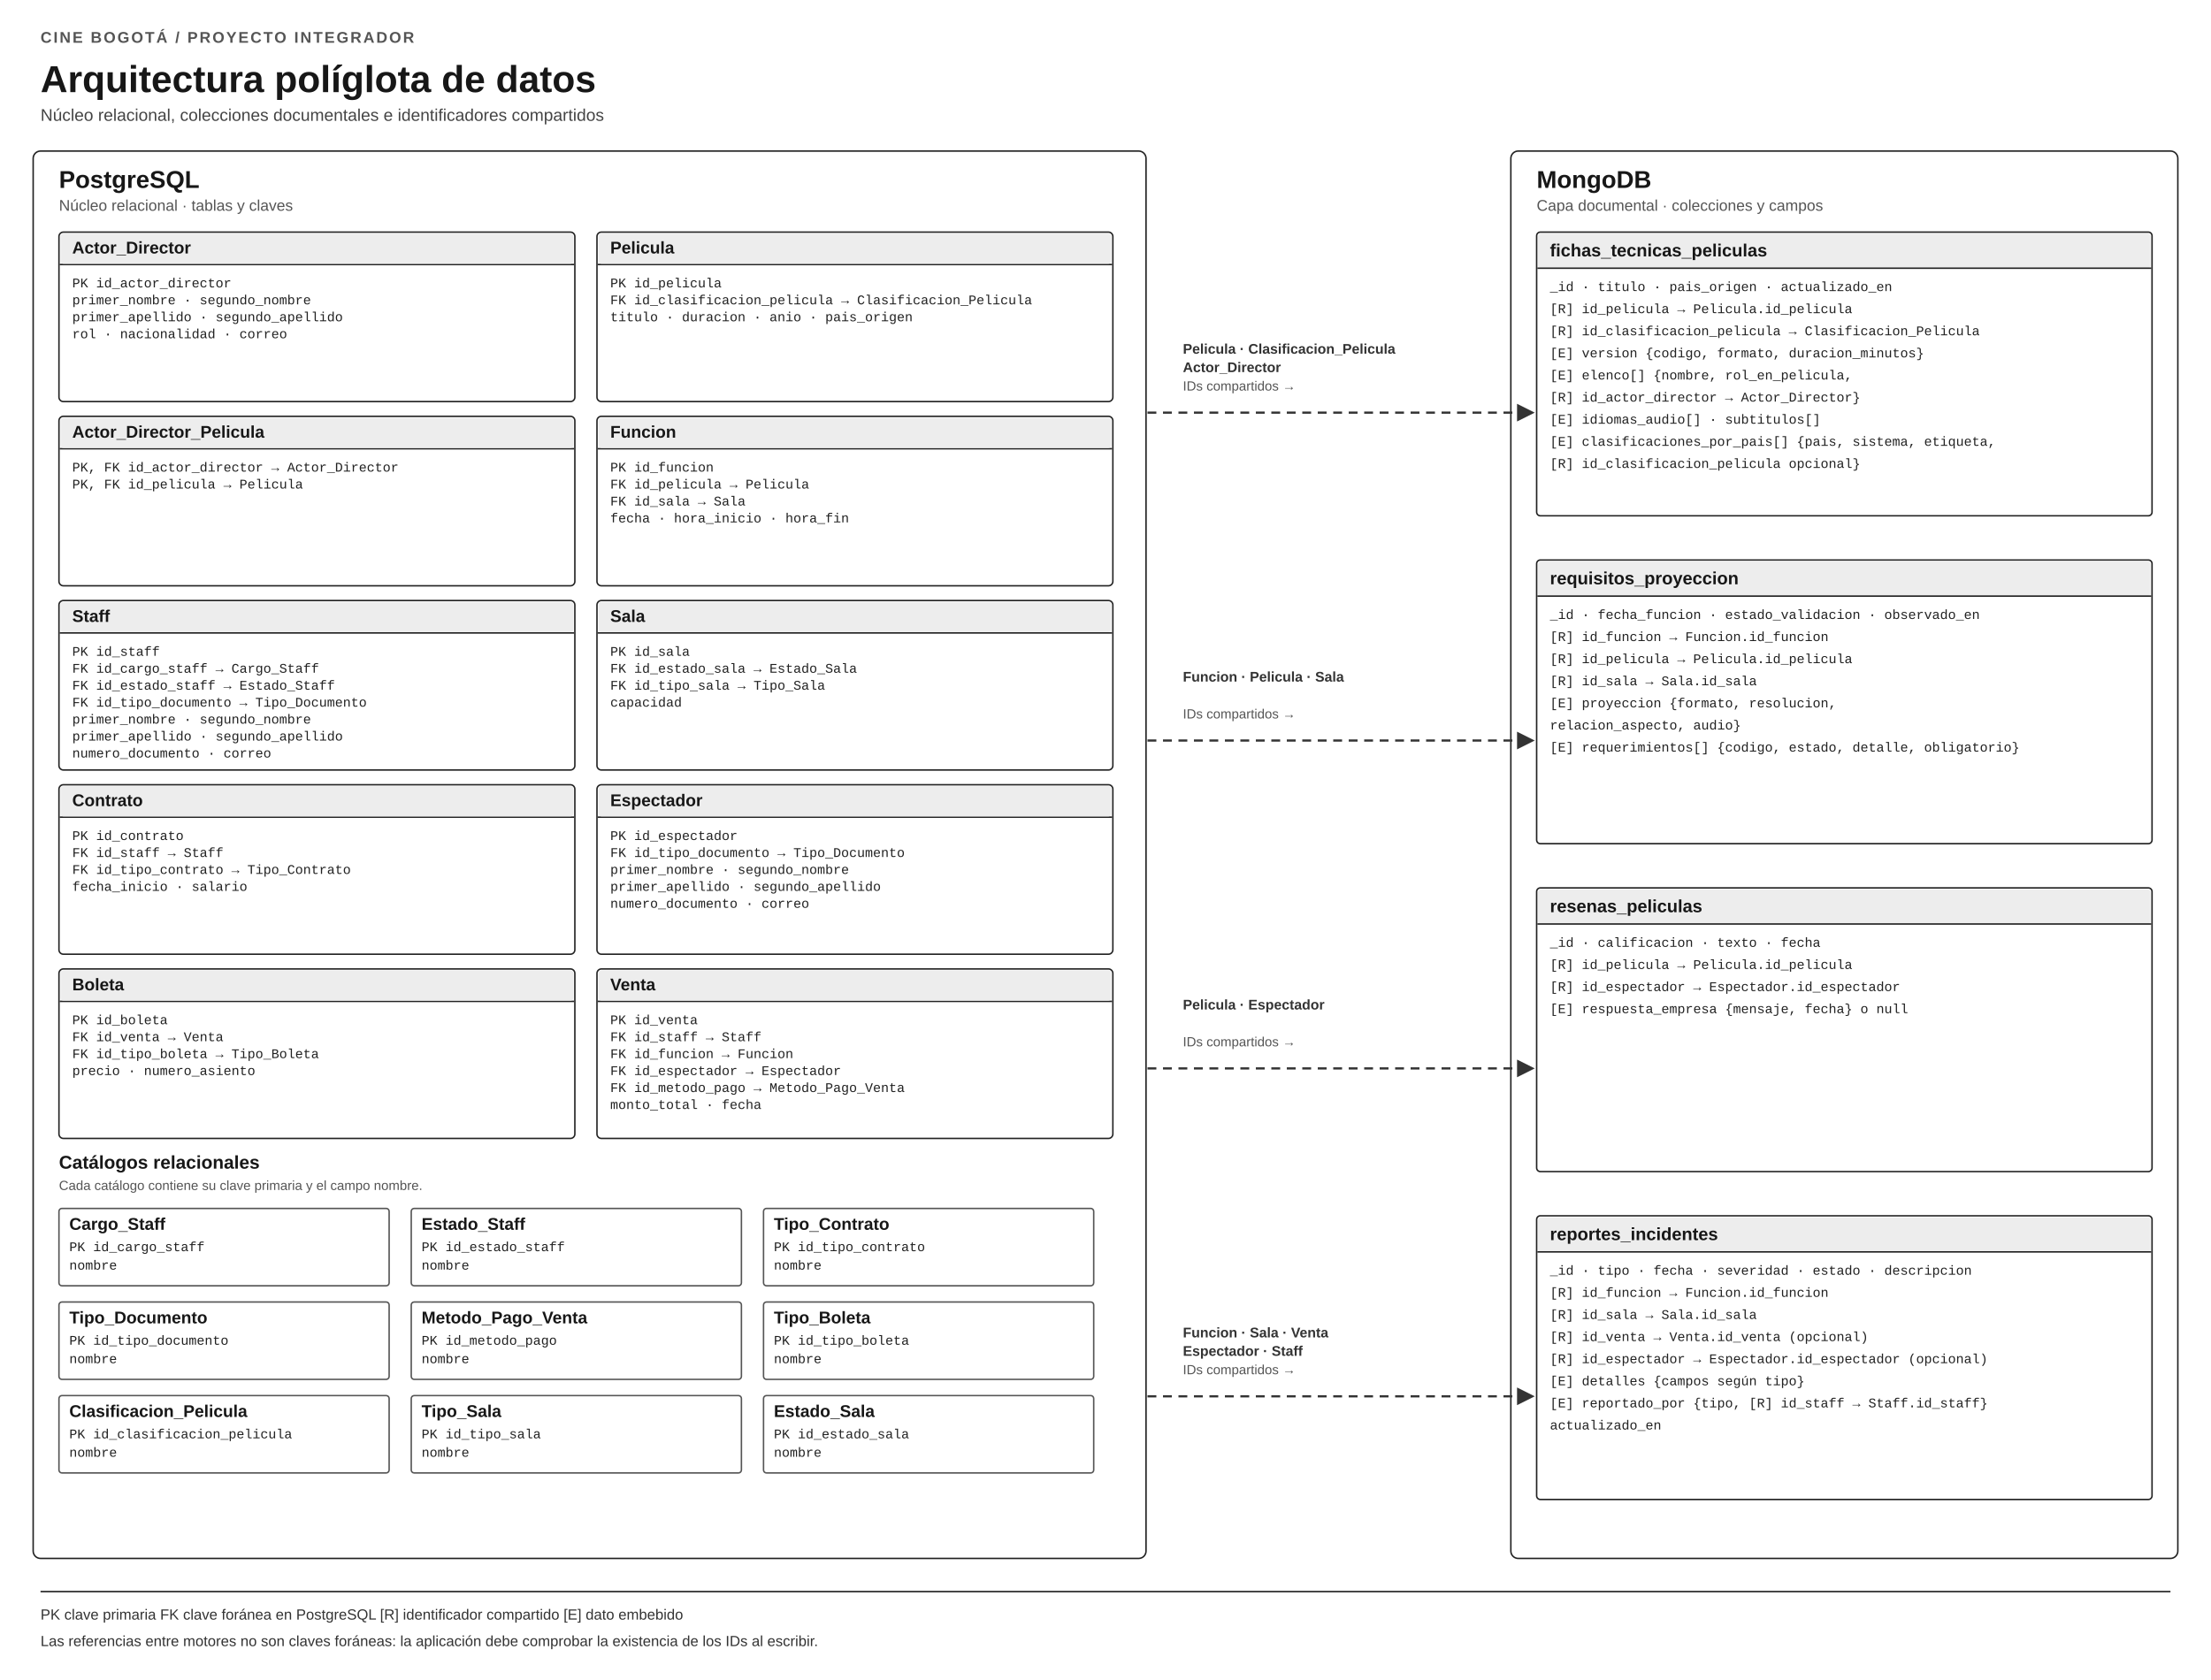
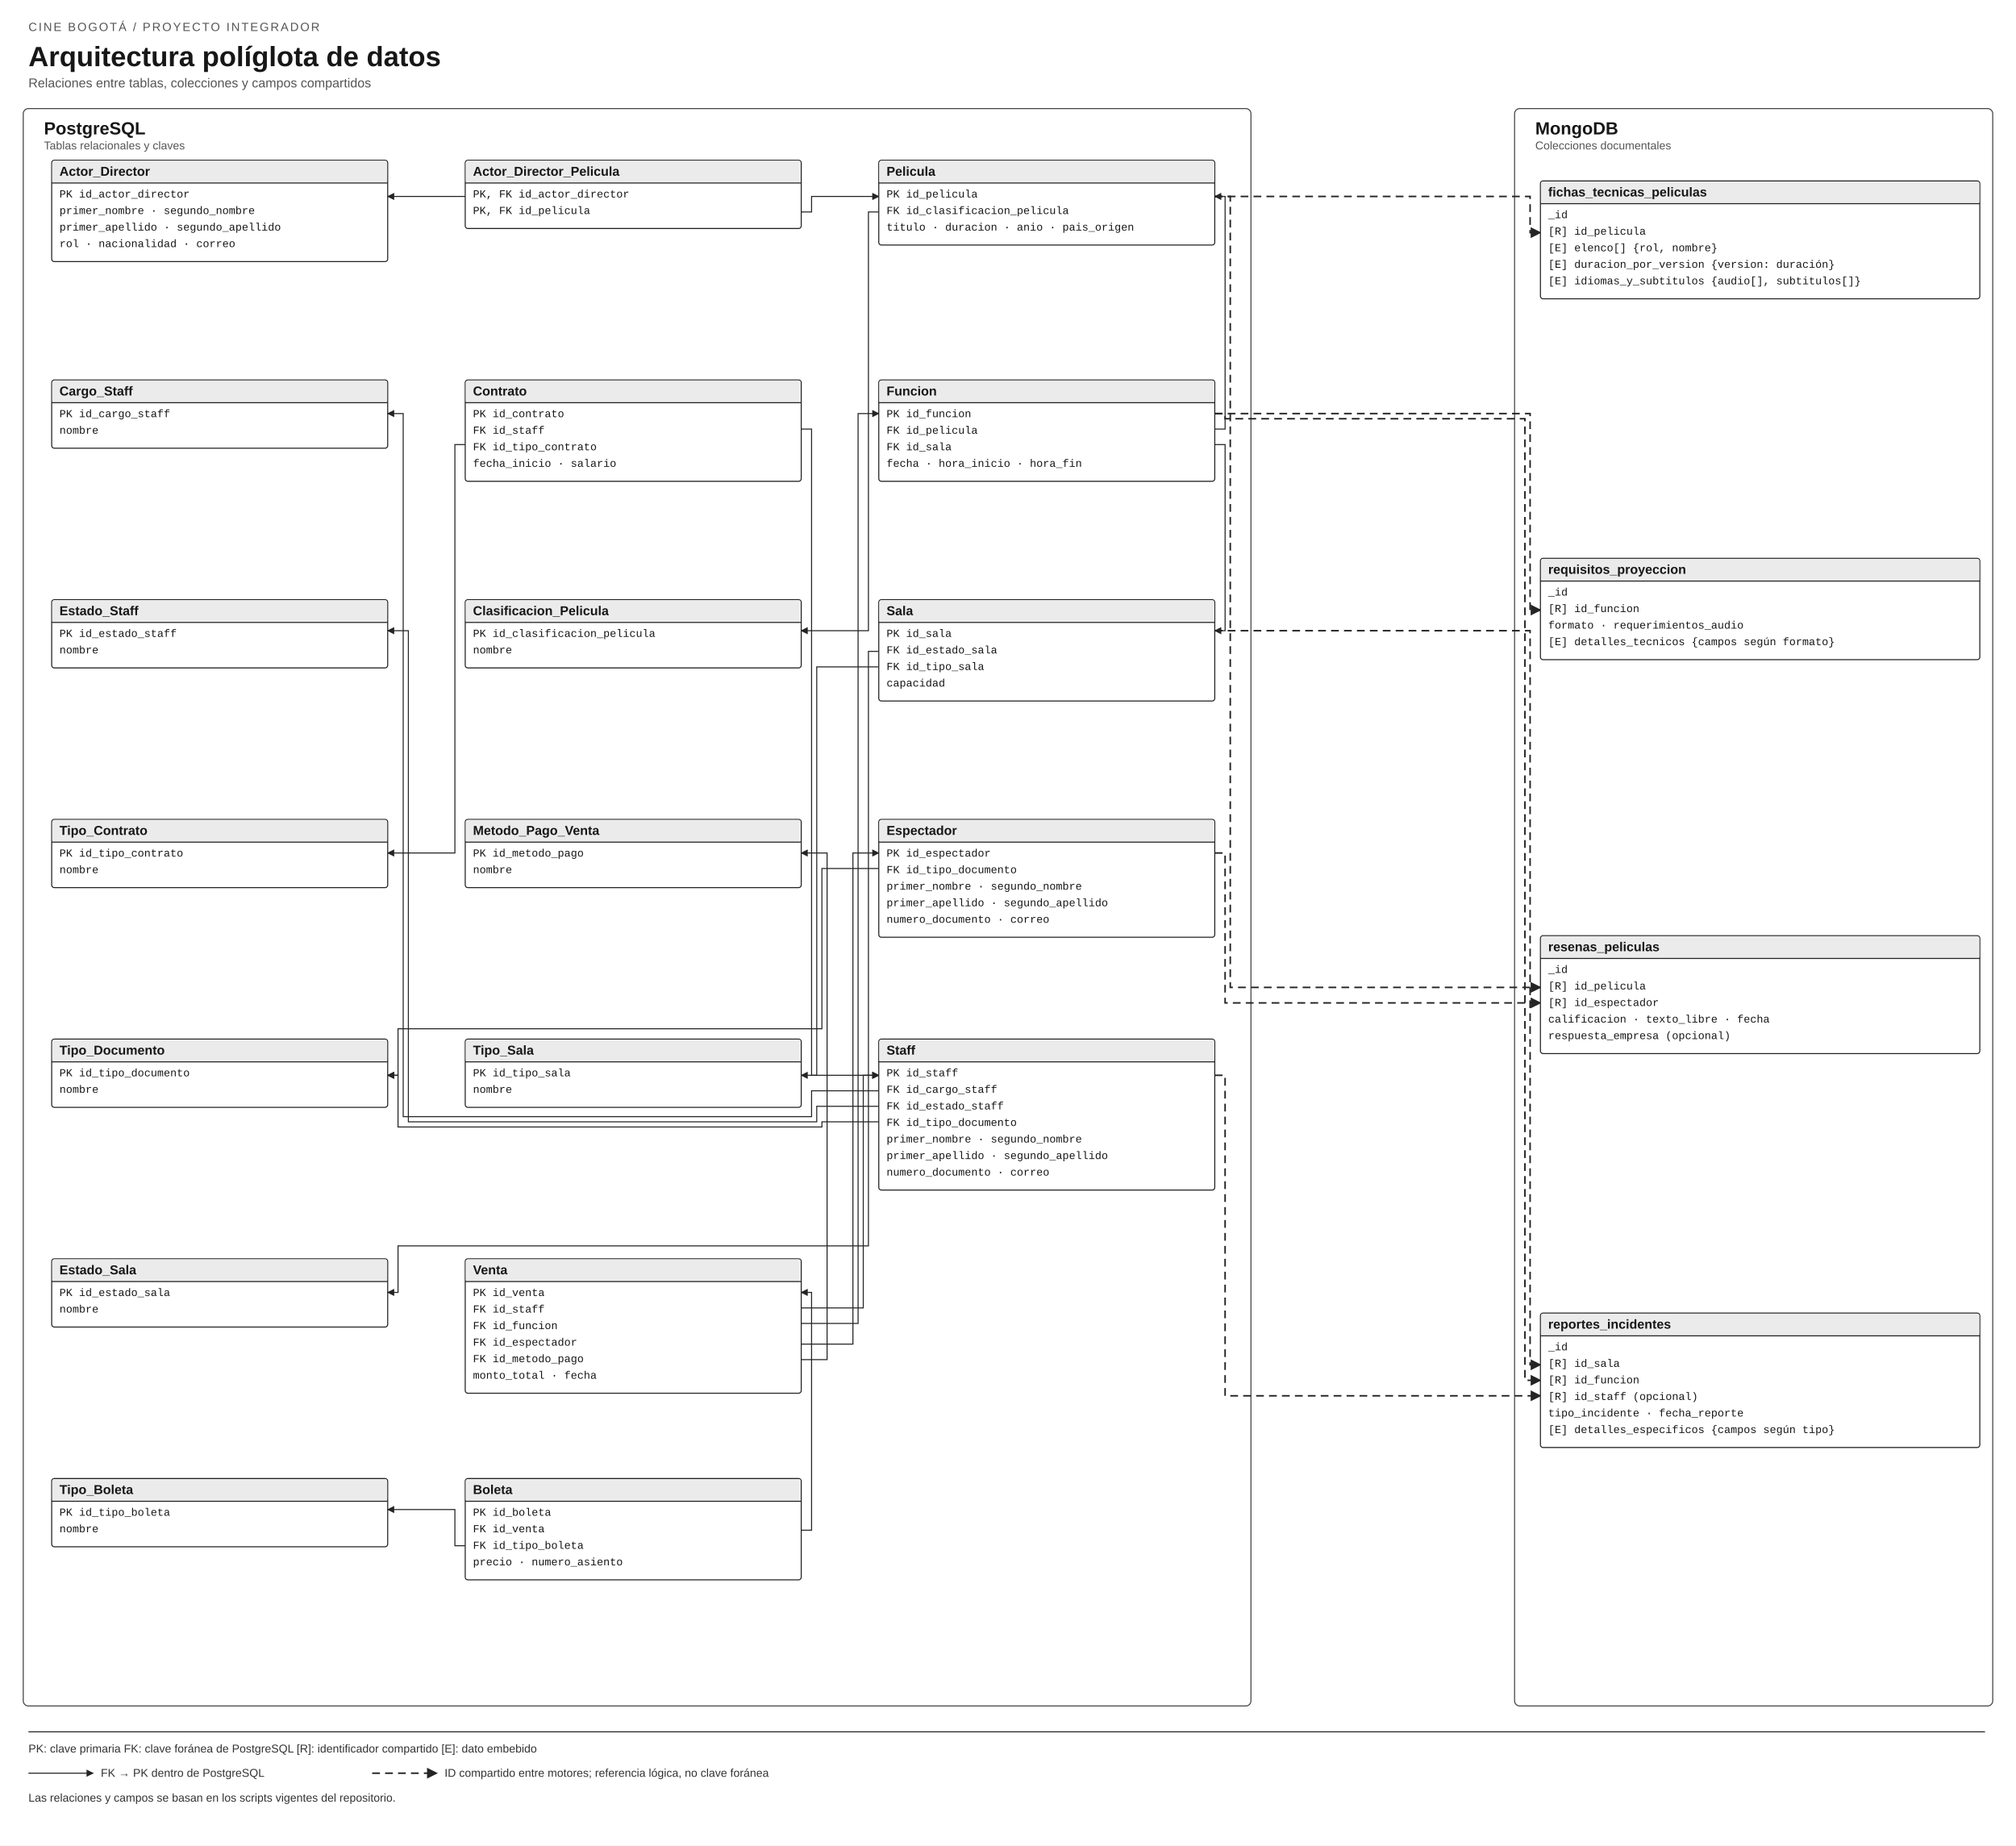
- <svg xmlns="http://www.w3.org/2000/svg" width="3000" height="2280" viewBox="0 0 3000 2280" role="img" aria-labelledby="titulo descripcion">
+ <svg xmlns="http://www.w3.org/2000/svg" width="3900" height="3570" viewBox="0 0 3900 3570" role="img" aria-labelledby="titulo descripcion">
  <defs>
-     <marker id="flecha" viewBox="0 0 10 10" refX="9" refY="5" markerWidth="8" markerHeight="8" orient="auto-start-reverse">
-       <path d="M0 0 L10 5 L0 10 Z" fill="#333" />
+     <marker id="arrow-solid" viewBox="0 0 10 10" refX="9" refY="5" markerWidth="7" markerHeight="7" orient="auto">
+       <path d="M0 0 L10 5 L0 10 Z" fill="#242424" />
+     </marker>
+     <marker id="arrow-dashed" viewBox="0 0 10 10" refX="9" refY="5" markerWidth="7" markerHeight="7" orient="auto">
+       <path d="M0 0 L10 5 L0 10 Z" fill="#242424" />
    </marker>
  </defs>
-   <style>text{font-family:"Segoe UI",Arial,sans-serif;fill:#171717}.eyebrow{font-size:21px;font-weight:650;letter-spacing:2.4px;fill:#555}.title{font-size:51px;font-weight:700}.subtitle{font-size:23px;fill:#444}.panelTitle{font-size:33px;font-weight:700}.panelSub{font-size:21px;fill:#555}.section{font-size:25px;font-weight:700}.cardTitle{font-size:23px;font-weight:700}.cardBody{font-family:Consolas,"Courier New",monospace;font-size:18px;fill:#222}.docTitle{font-size:24px;font-weight:700}.docBody{font-family:Consolas,"Courier New",monospace;font-size:18px;fill:#222}.connector{font-size:19px;font-weight:600;fill:#333}.legend{font-size:20px;fill:#333}.small{font-size:18px;fill:#555}</style>
-   <rect width="3000" height="2280" fill="white" />
-   <text x="55" y="58" class="eyebrow">CINE BOGOTÁ  /  PROYECTO INTEGRADOR</text>
-   <text x="55" y="125" class="title">Arquitectura políglota de datos</text>
-   <text x="55" y="164" class="subtitle">Núcleo relacional, colecciones documentales e identificadores compartidos</text>
-   <rect x="45" y="205" width="1510" height="1910" rx="10" fill="#fff" stroke="#222" stroke-width="2" />
-   <rect x="2050" y="205" width="905" height="1910" rx="10" fill="#fff" stroke="#222" stroke-width="2" />
-   <text x="80" y="255" class="panelTitle">PostgreSQL</text>
-   <text x="80" y="286" class="panelSub">Núcleo relacional · tablas y claves</text>
-   <text x="2085" y="255" class="panelTitle">MongoDB</text>
-   <text x="2085" y="286" class="panelSub">Capa documental · colecciones y campos</text>
-   <rect x="80" y="315" width="700" height="230" rx="6" fill="#fff" stroke="#242424" stroke-width="2" />
-   <path d="M81 359 H779" stroke="#222" stroke-width="2" />
-   <rect x="82" y="317" width="696" height="41" rx="4" fill="#ededed" />
-   <text x="98" y="344" class="cardTitle">Actor_Director</text>
-   <text x="98" y="390" class="cardBody">PK  id_actor_director</text>
-   <text x="98" y="413" class="cardBody">primer_nombre · segundo_nombre</text>
-   <text x="98" y="436" class="cardBody">primer_apellido · segundo_apellido</text>
-   <text x="98" y="459" class="cardBody">rol · nacionalidad · correo</text>
-   <rect x="80" y="565" width="700" height="230" rx="6" fill="#fff" stroke="#242424" stroke-width="2" />
-   <path d="M81 609 H779" stroke="#222" stroke-width="2" />
-   <rect x="82" y="567" width="696" height="41" rx="4" fill="#ededed" />
-   <text x="98" y="594" class="cardTitle">Actor_Director_Pelicula</text>
-   <text x="98" y="640" class="cardBody">PK, FK  id_actor_director → Actor_Director</text>
-   <text x="98" y="663" class="cardBody">PK, FK  id_pelicula → Pelicula</text>
-   <rect x="80" y="815" width="700" height="230" rx="6" fill="#fff" stroke="#242424" stroke-width="2" />
-   <path d="M81 859 H779" stroke="#222" stroke-width="2" />
-   <rect x="82" y="817" width="696" height="41" rx="4" fill="#ededed" />
-   <text x="98" y="844" class="cardTitle">Staff</text>
-   <text x="98" y="890" class="cardBody">PK  id_staff</text>
-   <text x="98" y="913" class="cardBody">FK  id_cargo_staff → Cargo_Staff</text>
-   <text x="98" y="936" class="cardBody">FK  id_estado_staff → Estado_Staff</text>
-   <text x="98" y="959" class="cardBody">FK  id_tipo_documento → Tipo_Documento</text>
-   <text x="98" y="982" class="cardBody">primer_nombre · segundo_nombre</text>
-   <text x="98" y="1005" class="cardBody">primer_apellido · segundo_apellido</text>
-   <text x="98" y="1028" class="cardBody">numero_documento · correo</text>
-   <rect x="80" y="1065" width="700" height="230" rx="6" fill="#fff" stroke="#242424" stroke-width="2" />
-   <path d="M81 1109 H779" stroke="#222" stroke-width="2" />
-   <rect x="82" y="1067" width="696" height="41" rx="4" fill="#ededed" />
-   <text x="98" y="1094" class="cardTitle">Contrato</text>
-   <text x="98" y="1140" class="cardBody">PK  id_contrato</text>
-   <text x="98" y="1163" class="cardBody">FK  id_staff → Staff</text>
-   <text x="98" y="1186" class="cardBody">FK  id_tipo_contrato → Tipo_Contrato</text>
-   <text x="98" y="1209" class="cardBody">fecha_inicio · salario</text>
-   <rect x="80" y="1315" width="700" height="230" rx="6" fill="#fff" stroke="#242424" stroke-width="2" />
-   <path d="M81 1359 H779" stroke="#222" stroke-width="2" />
-   <rect x="82" y="1317" width="696" height="41" rx="4" fill="#ededed" />
-   <text x="98" y="1344" class="cardTitle">Boleta</text>
-   <text x="98" y="1390" class="cardBody">PK  id_boleta</text>
-   <text x="98" y="1413" class="cardBody">FK  id_venta → Venta</text>
-   <text x="98" y="1436" class="cardBody">FK  id_tipo_boleta → Tipo_Boleta</text>
-   <text x="98" y="1459" class="cardBody">precio · numero_asiento</text>
-   <rect x="810" y="315" width="700" height="230" rx="6" fill="#fff" stroke="#242424" stroke-width="2" />
-   <path d="M811 359 H1509" stroke="#222" stroke-width="2" />
-   <rect x="812" y="317" width="696" height="41" rx="4" fill="#ededed" />
-   <text x="828" y="344" class="cardTitle">Pelicula</text>
-   <text x="828" y="390" class="cardBody">PK  id_pelicula</text>
-   <text x="828" y="413" class="cardBody">FK  id_clasificacion_pelicula → Clasificacion_Pelicula</text>
-   <text x="828" y="436" class="cardBody">titulo · duracion · anio · pais_origen</text>
-   <rect x="810" y="565" width="700" height="230" rx="6" fill="#fff" stroke="#242424" stroke-width="2" />
-   <path d="M811 609 H1509" stroke="#222" stroke-width="2" />
-   <rect x="812" y="567" width="696" height="41" rx="4" fill="#ededed" />
-   <text x="828" y="594" class="cardTitle">Funcion</text>
-   <text x="828" y="640" class="cardBody">PK  id_funcion</text>
-   <text x="828" y="663" class="cardBody">FK  id_pelicula → Pelicula</text>
-   <text x="828" y="686" class="cardBody">FK  id_sala → Sala</text>
-   <text x="828" y="709" class="cardBody">fecha · hora_inicio · hora_fin</text>
-   <rect x="810" y="815" width="700" height="230" rx="6" fill="#fff" stroke="#242424" stroke-width="2" />
-   <path d="M811 859 H1509" stroke="#222" stroke-width="2" />
-   <rect x="812" y="817" width="696" height="41" rx="4" fill="#ededed" />
-   <text x="828" y="844" class="cardTitle">Sala</text>
-   <text x="828" y="890" class="cardBody">PK  id_sala</text>
-   <text x="828" y="913" class="cardBody">FK  id_estado_sala → Estado_Sala</text>
-   <text x="828" y="936" class="cardBody">FK  id_tipo_sala → Tipo_Sala</text>
-   <text x="828" y="959" class="cardBody">capacidad</text>
-   <rect x="810" y="1065" width="700" height="230" rx="6" fill="#fff" stroke="#242424" stroke-width="2" />
-   <path d="M811 1109 H1509" stroke="#222" stroke-width="2" />
-   <rect x="812" y="1067" width="696" height="41" rx="4" fill="#ededed" />
-   <text x="828" y="1094" class="cardTitle">Espectador</text>
-   <text x="828" y="1140" class="cardBody">PK  id_espectador</text>
-   <text x="828" y="1163" class="cardBody">FK  id_tipo_documento → Tipo_Documento</text>
-   <text x="828" y="1186" class="cardBody">primer_nombre · segundo_nombre</text>
-   <text x="828" y="1209" class="cardBody">primer_apellido · segundo_apellido</text>
-   <text x="828" y="1232" class="cardBody">numero_documento · correo</text>
-   <rect x="810" y="1315" width="700" height="230" rx="6" fill="#fff" stroke="#242424" stroke-width="2" />
-   <path d="M811 1359 H1509" stroke="#222" stroke-width="2" />
-   <rect x="812" y="1317" width="696" height="41" rx="4" fill="#ededed" />
-   <text x="828" y="1344" class="cardTitle">Venta</text>
-   <text x="828" y="1390" class="cardBody">PK  id_venta</text>
-   <text x="828" y="1413" class="cardBody">FK  id_staff → Staff</text>
-   <text x="828" y="1436" class="cardBody">FK  id_funcion → Funcion</text>
-   <text x="828" y="1459" class="cardBody">FK  id_espectador → Espectador</text>
-   <text x="828" y="1482" class="cardBody">FK  id_metodo_pago → Metodo_Pago_Venta</text>
-   <text x="828" y="1505" class="cardBody">monto_total · fecha</text>
-   <text x="80" y="1586" class="section">Catálogos relacionales</text>
-   <text x="80" y="1615" class="small">Cada catálogo contiene su clave primaria y el campo nombre.</text>
-   <rect x="80" y="1640" width="448" height="105" rx="4" fill="#fff" stroke="#555" stroke-width="2" />
-   <text x="94" y="1669" class="cardTitle">Cargo_Staff</text>
-   <text x="94" y="1698" class="cardBody">PK  id_cargo_staff</text>
-   <text x="94" y="1723" class="cardBody">nombre</text>
-   <rect x="558" y="1640" width="448" height="105" rx="4" fill="#fff" stroke="#555" stroke-width="2" />
-   <text x="572" y="1669" class="cardTitle">Estado_Staff</text>
-   <text x="572" y="1698" class="cardBody">PK  id_estado_staff</text>
-   <text x="572" y="1723" class="cardBody">nombre</text>
-   <rect x="1036" y="1640" width="448" height="105" rx="4" fill="#fff" stroke="#555" stroke-width="2" />
-   <text x="1050" y="1669" class="cardTitle">Tipo_Contrato</text>
-   <text x="1050" y="1698" class="cardBody">PK  id_tipo_contrato</text>
-   <text x="1050" y="1723" class="cardBody">nombre</text>
-   <rect x="80" y="1767" width="448" height="105" rx="4" fill="#fff" stroke="#555" stroke-width="2" />
-   <text x="94" y="1796" class="cardTitle">Tipo_Documento</text>
-   <text x="94" y="1825" class="cardBody">PK  id_tipo_documento</text>
-   <text x="94" y="1850" class="cardBody">nombre</text>
-   <rect x="558" y="1767" width="448" height="105" rx="4" fill="#fff" stroke="#555" stroke-width="2" />
-   <text x="572" y="1796" class="cardTitle">Metodo_Pago_Venta</text>
-   <text x="572" y="1825" class="cardBody">PK  id_metodo_pago</text>
-   <text x="572" y="1850" class="cardBody">nombre</text>
-   <rect x="1036" y="1767" width="448" height="105" rx="4" fill="#fff" stroke="#555" stroke-width="2" />
-   <text x="1050" y="1796" class="cardTitle">Tipo_Boleta</text>
-   <text x="1050" y="1825" class="cardBody">PK  id_tipo_boleta</text>
-   <text x="1050" y="1850" class="cardBody">nombre</text>
-   <rect x="80" y="1894" width="448" height="105" rx="4" fill="#fff" stroke="#555" stroke-width="2" />
-   <text x="94" y="1923" class="cardTitle">Clasificacion_Pelicula</text>
-   <text x="94" y="1952" class="cardBody">PK  id_clasificacion_pelicula</text>
-   <text x="94" y="1977" class="cardBody">nombre</text>
-   <rect x="558" y="1894" width="448" height="105" rx="4" fill="#fff" stroke="#555" stroke-width="2" />
-   <text x="572" y="1923" class="cardTitle">Tipo_Sala</text>
-   <text x="572" y="1952" class="cardBody">PK  id_tipo_sala</text>
-   <text x="572" y="1977" class="cardBody">nombre</text>
-   <rect x="1036" y="1894" width="448" height="105" rx="4" fill="#fff" stroke="#555" stroke-width="2" />
-   <text x="1050" y="1923" class="cardTitle">Estado_Sala</text>
-   <text x="1050" y="1952" class="cardBody">PK  id_estado_sala</text>
-   <text x="1050" y="1977" class="cardBody">nombre</text>
-   <rect x="2085" y="315" width="835" height="385" rx="5" fill="#fff" stroke="#222" stroke-width="2" />
-   <rect x="2087" y="317" width="831" height="47" rx="4" fill="#ededed" />
-   <path d="M2086 364 H2919" stroke="#222" stroke-width="2" />
-   <text x="2103" y="348" class="docTitle">fichas_tecnicas_peliculas</text>
-   <text x="2103" y="395" class="docBody">_id · titulo · pais_origen · actualizado_en</text>
-   <text x="2103" y="425" class="docBody">[R] id_pelicula → Pelicula.id_pelicula</text>
-   <text x="2103" y="455" class="docBody">[R] id_clasificacion_pelicula → Clasificacion_Pelicula</text>
-   <text x="2103" y="485" class="docBody">[E] version {codigo, formato, duracion_minutos}</text>
-   <text x="2103" y="515" class="docBody">[E] elenco[] {nombre, rol_en_pelicula,</text>
-   <text x="2103" y="545" class="docBody">       [R] id_actor_director → Actor_Director}</text>
-   <text x="2103" y="575" class="docBody">[E] idiomas_audio[] · subtitulos[]</text>
-   <text x="2103" y="605" class="docBody">[E] clasificaciones_por_pais[] {pais, sistema, etiqueta,</text>
-   <text x="2103" y="635" class="docBody">       [R] id_clasificacion_pelicula opcional}</text>
-   <rect x="2085" y="760" width="835" height="385" rx="5" fill="#fff" stroke="#222" stroke-width="2" />
-   <rect x="2087" y="762" width="831" height="47" rx="4" fill="#ededed" />
-   <path d="M2086 809 H2919" stroke="#222" stroke-width="2" />
-   <text x="2103" y="793" class="docTitle">requisitos_proyeccion</text>
-   <text x="2103" y="840" class="docBody">_id · fecha_funcion · estado_validacion · observado_en</text>
-   <text x="2103" y="870" class="docBody">[R] id_funcion → Funcion.id_funcion</text>
-   <text x="2103" y="900" class="docBody">[R] id_pelicula → Pelicula.id_pelicula</text>
-   <text x="2103" y="930" class="docBody">[R] id_sala → Sala.id_sala</text>
-   <text x="2103" y="960" class="docBody">[E] proyeccion {formato, resolucion,</text>
-   <text x="2103" y="990" class="docBody">       relacion_aspecto, audio}</text>
-   <text x="2103" y="1020" class="docBody">[E] requerimientos[] {codigo, estado, detalle, obligatorio}</text>
-   <rect x="2085" y="1205" width="835" height="385" rx="5" fill="#fff" stroke="#222" stroke-width="2" />
-   <rect x="2087" y="1207" width="831" height="47" rx="4" fill="#ededed" />
-   <path d="M2086 1254 H2919" stroke="#222" stroke-width="2" />
-   <text x="2103" y="1238" class="docTitle">resenas_peliculas</text>
-   <text x="2103" y="1285" class="docBody">_id · calificacion · texto · fecha</text>
-   <text x="2103" y="1315" class="docBody">[R] id_pelicula → Pelicula.id_pelicula</text>
-   <text x="2103" y="1345" class="docBody">[R] id_espectador → Espectador.id_espectador</text>
-   <text x="2103" y="1375" class="docBody">[E] respuesta_empresa {mensaje, fecha} o null</text>
-   <rect x="2085" y="1650" width="835" height="385" rx="5" fill="#fff" stroke="#222" stroke-width="2" />
-   <rect x="2087" y="1652" width="831" height="47" rx="4" fill="#ededed" />
-   <path d="M2086 1699 H2919" stroke="#222" stroke-width="2" />
-   <text x="2103" y="1683" class="docTitle">reportes_incidentes</text>
-   <text x="2103" y="1730" class="docBody">_id · tipo · fecha · severidad · estado · descripcion</text>
-   <text x="2103" y="1760" class="docBody">[R] id_funcion → Funcion.id_funcion</text>
-   <text x="2103" y="1790" class="docBody">[R] id_sala → Sala.id_sala</text>
-   <text x="2103" y="1820" class="docBody">[R] id_venta → Venta.id_venta (opcional)</text>
-   <text x="2103" y="1850" class="docBody">[R] id_espectador → Espectador.id_espectador (opcional)</text>
-   <text x="2103" y="1880" class="docBody">[E] detalles {campos según tipo}</text>
-   <text x="2103" y="1910" class="docBody">[E] reportado_por {tipo, [R] id_staff → Staff.id_staff}</text>
-   <text x="2103" y="1940" class="docBody">actualizado_en</text>
-   <line x1="1557" y1="560" x2="2080" y2="560" stroke="#333" stroke-width="3" stroke-dasharray="12 9" marker-end="url(#flecha)" />
-   <rect x="1590" y="450" width="425" height="92" rx="3" fill="#fff" />
-   <text x="1605" y="480" class="connector">Pelicula · Clasificacion_Pelicula</text>
-   <text x="1605" y="505" class="connector">Actor_Director</text>
-   <text x="1605" y="530" class="small">IDs compartidos →</text>
-   <line x1="1557" y1="1005" x2="2080" y2="1005" stroke="#333" stroke-width="3" stroke-dasharray="12 9" marker-end="url(#flecha)" />
-   <rect x="1590" y="895" width="425" height="92" rx="3" fill="#fff" />
-   <text x="1605" y="925" class="connector">Funcion · Pelicula · Sala</text>
-   <text x="1605" y="975" class="small">IDs compartidos →</text>
-   <line x1="1557" y1="1450" x2="2080" y2="1450" stroke="#333" stroke-width="3" stroke-dasharray="12 9" marker-end="url(#flecha)" />
-   <rect x="1590" y="1340" width="425" height="92" rx="3" fill="#fff" />
-   <text x="1605" y="1370" class="connector">Pelicula · Espectador</text>
-   <text x="1605" y="1420" class="small">IDs compartidos →</text>
-   <line x1="1557" y1="1895" x2="2080" y2="1895" stroke="#333" stroke-width="3" stroke-dasharray="12 9" marker-end="url(#flecha)" />
-   <rect x="1590" y="1785" width="425" height="92" rx="3" fill="#fff" />
-   <text x="1605" y="1815" class="connector">Funcion · Sala · Venta</text>
-   <text x="1605" y="1840" class="connector">Espectador · Staff</text>
-   <text x="1605" y="1865" class="small">IDs compartidos →</text>
-   <line x1="55" y1="2160" x2="2945" y2="2160" stroke="#222" stroke-width="2" />
-   <text x="55" y="2198" class="legend">PK  clave primaria     FK  clave foránea en PostgreSQL     [R]  identificador compartido     [E]  dato embebido</text>
-   <text x="55" y="2234" class="legend">Las referencias entre motores no son claves foráneas: la aplicación debe comprobar la existencia de los IDs al escribir.</text>
+   <style>text{font-family:"Segoe UI",Arial,sans-serif;fill:#171717}.eyebrow{font-size:23px;letter-spacing:3px;fill:#555}.title{font-size:54px;font-weight:700}.subtitle{font-size:25px;fill:#555}.panelTitle{font-size:34px;font-weight:700}.panelSub{font-size:22px;fill:#555}.cardTitle{font-size:25px;font-weight:700}.field{font-family:Consolas,"Courier New",monospace;font-size:21px}.legend{font-size:22px;fill:#333}</style>
+   <rect width="3900" height="3570" fill="#fff" />
+   <text x="55" y="60" class="eyebrow">CINE BOGOTÁ / PROYECTO INTEGRADOR</text>
+   <text x="55" y="128" class="title">Arquitectura políglota de datos</text>
+   <text x="55" y="169" class="subtitle">Relaciones entre tablas, colecciones y campos compartidos</text>
+   <rect x="45" y="210" width="2375" height="3090" rx="10" fill="#fff" stroke="#444" stroke-width="2" />
+   <rect x="2930" y="210" width="925" height="3090" rx="10" fill="#fff" stroke="#444" stroke-width="2" />
+   <text x="85" y="260" class="panelTitle">PostgreSQL</text>
+   <text x="85" y="289" class="panelSub">Tablas relacionales y claves</text>
+   <text x="2970" y="260" class="panelTitle">MongoDB</text>
+   <text x="2970" y="289" class="panelSub">Colecciones documentales</text>
+   <g id="relaciones">
+     <path d="M 900 380 L 880 380 L 770 380 L 750 380" fill="none" stroke="#242424" stroke-width="2" marker-end="url(#arrow-solid)" />
+     <path d="M 1550 410 L 1570 410 L 1570 380 L 1680 380 L 1700 380" fill="none" stroke="#242424" stroke-width="2" marker-end="url(#arrow-solid)" />
+     <path d="M 1550 830 L 1570 830 L 1570 2080 L 1680 2080 L 1700 2080" fill="none" stroke="#242424" stroke-width="2" marker-end="url(#arrow-solid)" />
+     <path d="M 900 860 L 880 860 L 880 1650 L 770 1650 L 750 1650" fill="none" stroke="#242424" stroke-width="2" marker-end="url(#arrow-solid)" />
+     <path d="M 1700 410 L 1680 410 L 1680 1220 L 1570 1220 L 1550 1220" fill="none" stroke="#242424" stroke-width="2" marker-end="url(#arrow-solid)" />
+     <path d="M 2350 830 L 2370 830 L 2370 380 L 2350 380" fill="none" stroke="#242424" stroke-width="2" marker-end="url(#arrow-solid)" />
+     <path d="M 2350 860 L 2370 860 L 2370 1220 L 2350 1220" fill="none" stroke="#242424" stroke-width="2" marker-end="url(#arrow-solid)" />
+     <path d="M 1700 1260 L 1680 1260 L 1680 2410 L 770 2410 L 770 2500 L 750 2500" fill="none" stroke="#242424" stroke-width="2" marker-end="url(#arrow-solid)" />
+     <path d="M 1700 1290 L 1680 1290 L 1580 1290 L 1580 2080 L 1570 2080 L 1550 2080" fill="none" stroke="#242424" stroke-width="2" marker-end="url(#arrow-solid)" />
+     <path d="M 1700 1680 L 1680 1680 L 1590 1680 L 1590 1990 L 770 1990 L 770 2080 L 750 2080" fill="none" stroke="#242424" stroke-width="2" marker-end="url(#arrow-solid)" />
+     <path d="M 1700 2110 L 1680 2110 L 1570 2110 L 1570 2160 L 780 2160 L 780 800 L 770 800 L 750 800" fill="none" stroke="#242424" stroke-width="2" marker-end="url(#arrow-solid)" />
+     <path d="M 1700 2140 L 1680 2140 L 1580 2140 L 1580 2170 L 790 2170 L 790 1220 L 770 1220 L 750 1220" fill="none" stroke="#242424" stroke-width="2" marker-end="url(#arrow-solid)" />
+     <path d="M 1700 2170 L 1680 2170 L 1590 2170 L 1590 2180 L 770 2180 L 770 2080 L 750 2080" fill="none" stroke="#242424" stroke-width="2" marker-end="url(#arrow-solid)" />
+     <path d="M 1550 2530 L 1570 2530 L 1670 2530 L 1670 2080 L 1680 2080 L 1700 2080" fill="none" stroke="#242424" stroke-width="2" marker-end="url(#arrow-solid)" />
+     <path d="M 1550 2560 L 1570 2560 L 1660 2560 L 1660 800 L 1680 800 L 1700 800" fill="none" stroke="#242424" stroke-width="2" marker-end="url(#arrow-solid)" />
+     <path d="M 1550 2600 L 1570 2600 L 1650 2600 L 1650 1650 L 1680 1650 L 1700 1650" fill="none" stroke="#242424" stroke-width="2" marker-end="url(#arrow-solid)" />
+     <path d="M 1550 2630 L 1570 2630 L 1600 2630 L 1600 1650 L 1570 1650 L 1550 1650" fill="none" stroke="#242424" stroke-width="2" marker-end="url(#arrow-solid)" />
+     <path d="M 1550 2960 L 1570 2960 L 1570 2500 L 1550 2500" fill="none" stroke="#242424" stroke-width="2" marker-end="url(#arrow-solid)" />
+     <path d="M 900 2990 L 880 2990 L 880 2920 L 770 2920 L 750 2920" fill="none" stroke="#242424" stroke-width="2" marker-end="url(#arrow-solid)" />
+     <path d="M 2350 380 L 2370 380 L 2960 380 L 2960 450 L 2980 450" fill="none" stroke="#242424" stroke-width="3" stroke-dasharray="15 10" marker-end="url(#arrow-dashed)" />
+     <path d="M 2350 800 L 2370 800 L 2960 800 L 2960 1180 L 2980 1180" fill="none" stroke="#242424" stroke-width="3" stroke-dasharray="15 10" marker-end="url(#arrow-dashed)" />
+     <path d="M 2350 380 L 2370 380 L 2380 380 L 2380 1910 L 2960 1910 L 2980 1910" fill="none" stroke="#242424" stroke-width="3" stroke-dasharray="15 10" marker-end="url(#arrow-dashed)" />
+     <path d="M 2350 1650 L 2370 1650 L 2370 1940 L 2960 1940 L 2980 1940" fill="none" stroke="#242424" stroke-width="3" stroke-dasharray="15 10" marker-end="url(#arrow-dashed)" />
+     <path d="M 2350 1220 L 2370 1220 L 2960 1220 L 2960 2640 L 2980 2640" fill="none" stroke="#242424" stroke-width="3" stroke-dasharray="15 10" marker-end="url(#arrow-dashed)" />
+     <path d="M 2350 800 L 2370 800 L 2370 810 L 2950 810 L 2950 2670 L 2960 2670 L 2980 2670" fill="none" stroke="#242424" stroke-width="3" stroke-dasharray="15 10" marker-end="url(#arrow-dashed)" />
+     <path d="M 2350 2080 L 2370 2080 L 2370 2700 L 2960 2700 L 2980 2700" fill="none" stroke="#242424" stroke-width="3" stroke-dasharray="15 10" marker-end="url(#arrow-dashed)" />
+   </g>
+   <g id="Actor_Director">
+     <rect x="100" y="310" width="650" height="196" rx="5" fill="#fff" stroke="#222" stroke-width="2" />
+     <rect x="101" y="311" width="648" height="43" rx="4" fill="#ebebeb" />
+     <path d="M100 354 H750" stroke="#222" stroke-width="2" />
+     <text x="115" y="340" class="cardTitle">Actor_Director</text>
+     <text x="115" y="382" class="field">PK id_actor_director</text>
+     <text x="115" y="414" class="field">primer_nombre · segundo_nombre</text>
+     <text x="115" y="446" class="field">primer_apellido · segundo_apellido</text>
+     <text x="115" y="478" class="field">rol · nacionalidad · correo</text>
+   </g>
+   <g id="Cargo_Staff">
+     <rect x="100" y="735" width="650" height="132" rx="5" fill="#fff" stroke="#222" stroke-width="2" />
+     <rect x="101" y="736" width="648" height="43" rx="4" fill="#ebebeb" />
+     <path d="M100 779 H750" stroke="#222" stroke-width="2" />
+     <text x="115" y="765" class="cardTitle">Cargo_Staff</text>
+     <text x="115" y="807" class="field">PK id_cargo_staff</text>
+     <text x="115" y="839" class="field">nombre</text>
+   </g>
+   <g id="Estado_Staff">
+     <rect x="100" y="1160" width="650" height="132" rx="5" fill="#fff" stroke="#222" stroke-width="2" />
+     <rect x="101" y="1161" width="648" height="43" rx="4" fill="#ebebeb" />
+     <path d="M100 1204 H750" stroke="#222" stroke-width="2" />
+     <text x="115" y="1190" class="cardTitle">Estado_Staff</text>
+     <text x="115" y="1232" class="field">PK id_estado_staff</text>
+     <text x="115" y="1264" class="field">nombre</text>
+   </g>
+   <g id="Tipo_Contrato">
+     <rect x="100" y="1585" width="650" height="132" rx="5" fill="#fff" stroke="#222" stroke-width="2" />
+     <rect x="101" y="1586" width="648" height="43" rx="4" fill="#ebebeb" />
+     <path d="M100 1629 H750" stroke="#222" stroke-width="2" />
+     <text x="115" y="1615" class="cardTitle">Tipo_Contrato</text>
+     <text x="115" y="1657" class="field">PK id_tipo_contrato</text>
+     <text x="115" y="1689" class="field">nombre</text>
+   </g>
+   <g id="Tipo_Documento">
+     <rect x="100" y="2010" width="650" height="132" rx="5" fill="#fff" stroke="#222" stroke-width="2" />
+     <rect x="101" y="2011" width="648" height="43" rx="4" fill="#ebebeb" />
+     <path d="M100 2054 H750" stroke="#222" stroke-width="2" />
+     <text x="115" y="2040" class="cardTitle">Tipo_Documento</text>
+     <text x="115" y="2082" class="field">PK id_tipo_documento</text>
+     <text x="115" y="2114" class="field">nombre</text>
+   </g>
+   <g id="Estado_Sala">
+     <rect x="100" y="2435" width="650" height="132" rx="5" fill="#fff" stroke="#222" stroke-width="2" />
+     <rect x="101" y="2436" width="648" height="43" rx="4" fill="#ebebeb" />
+     <path d="M100 2479 H750" stroke="#222" stroke-width="2" />
+     <text x="115" y="2465" class="cardTitle">Estado_Sala</text>
+     <text x="115" y="2507" class="field">PK id_estado_sala</text>
+     <text x="115" y="2539" class="field">nombre</text>
+   </g>
+   <g id="Tipo_Boleta">
+     <rect x="100" y="2860" width="650" height="132" rx="5" fill="#fff" stroke="#222" stroke-width="2" />
+     <rect x="101" y="2861" width="648" height="43" rx="4" fill="#ebebeb" />
+     <path d="M100 2904 H750" stroke="#222" stroke-width="2" />
+     <text x="115" y="2890" class="cardTitle">Tipo_Boleta</text>
+     <text x="115" y="2932" class="field">PK id_tipo_boleta</text>
+     <text x="115" y="2964" class="field">nombre</text>
+   </g>
+   <g id="Actor_Director_Pelicula">
+     <rect x="900" y="310" width="650" height="132" rx="5" fill="#fff" stroke="#222" stroke-width="2" />
+     <rect x="901" y="311" width="648" height="43" rx="4" fill="#ebebeb" />
+     <path d="M900 354 H1550" stroke="#222" stroke-width="2" />
+     <text x="915" y="340" class="cardTitle">Actor_Director_Pelicula</text>
+     <text x="915" y="382" class="field">PK, FK id_actor_director</text>
+     <text x="915" y="414" class="field">PK, FK id_pelicula</text>
+   </g>
+   <g id="Contrato">
+     <rect x="900" y="735" width="650" height="196" rx="5" fill="#fff" stroke="#222" stroke-width="2" />
+     <rect x="901" y="736" width="648" height="43" rx="4" fill="#ebebeb" />
+     <path d="M900 779 H1550" stroke="#222" stroke-width="2" />
+     <text x="915" y="765" class="cardTitle">Contrato</text>
+     <text x="915" y="807" class="field">PK id_contrato</text>
+     <text x="915" y="839" class="field">FK id_staff</text>
+     <text x="915" y="871" class="field">FK id_tipo_contrato</text>
+     <text x="915" y="903" class="field">fecha_inicio · salario</text>
+   </g>
+   <g id="Clasificacion_Pelicula">
+     <rect x="900" y="1160" width="650" height="132" rx="5" fill="#fff" stroke="#222" stroke-width="2" />
+     <rect x="901" y="1161" width="648" height="43" rx="4" fill="#ebebeb" />
+     <path d="M900 1204 H1550" stroke="#222" stroke-width="2" />
+     <text x="915" y="1190" class="cardTitle">Clasificacion_Pelicula</text>
+     <text x="915" y="1232" class="field">PK id_clasificacion_pelicula</text>
+     <text x="915" y="1264" class="field">nombre</text>
+   </g>
+   <g id="Metodo_Pago_Venta">
+     <rect x="900" y="1585" width="650" height="132" rx="5" fill="#fff" stroke="#222" stroke-width="2" />
+     <rect x="901" y="1586" width="648" height="43" rx="4" fill="#ebebeb" />
+     <path d="M900 1629 H1550" stroke="#222" stroke-width="2" />
+     <text x="915" y="1615" class="cardTitle">Metodo_Pago_Venta</text>
+     <text x="915" y="1657" class="field">PK id_metodo_pago</text>
+     <text x="915" y="1689" class="field">nombre</text>
+   </g>
+   <g id="Tipo_Sala">
+     <rect x="900" y="2010" width="650" height="132" rx="5" fill="#fff" stroke="#222" stroke-width="2" />
+     <rect x="901" y="2011" width="648" height="43" rx="4" fill="#ebebeb" />
+     <path d="M900 2054 H1550" stroke="#222" stroke-width="2" />
+     <text x="915" y="2040" class="cardTitle">Tipo_Sala</text>
+     <text x="915" y="2082" class="field">PK id_tipo_sala</text>
+     <text x="915" y="2114" class="field">nombre</text>
+   </g>
+   <g id="Venta">
+     <rect x="900" y="2435" width="650" height="260" rx="5" fill="#fff" stroke="#222" stroke-width="2" />
+     <rect x="901" y="2436" width="648" height="43" rx="4" fill="#ebebeb" />
+     <path d="M900 2479 H1550" stroke="#222" stroke-width="2" />
+     <text x="915" y="2465" class="cardTitle">Venta</text>
+     <text x="915" y="2507" class="field">PK id_venta</text>
+     <text x="915" y="2539" class="field">FK id_staff</text>
+     <text x="915" y="2571" class="field">FK id_funcion</text>
+     <text x="915" y="2603" class="field">FK id_espectador</text>
+     <text x="915" y="2635" class="field">FK id_metodo_pago</text>
+     <text x="915" y="2667" class="field">monto_total · fecha</text>
+   </g>
+   <g id="Boleta">
+     <rect x="900" y="2860" width="650" height="196" rx="5" fill="#fff" stroke="#222" stroke-width="2" />
+     <rect x="901" y="2861" width="648" height="43" rx="4" fill="#ebebeb" />
+     <path d="M900 2904 H1550" stroke="#222" stroke-width="2" />
+     <text x="915" y="2890" class="cardTitle">Boleta</text>
+     <text x="915" y="2932" class="field">PK id_boleta</text>
+     <text x="915" y="2964" class="field">FK id_venta</text>
+     <text x="915" y="2996" class="field">FK id_tipo_boleta</text>
+     <text x="915" y="3028" class="field">precio · numero_asiento</text>
+   </g>
+   <g id="Pelicula">
+     <rect x="1700" y="310" width="650" height="164" rx="5" fill="#fff" stroke="#222" stroke-width="2" />
+     <rect x="1701" y="311" width="648" height="43" rx="4" fill="#ebebeb" />
+     <path d="M1700 354 H2350" stroke="#222" stroke-width="2" />
+     <text x="1715" y="340" class="cardTitle">Pelicula</text>
+     <text x="1715" y="382" class="field">PK id_pelicula</text>
+     <text x="1715" y="414" class="field">FK id_clasificacion_pelicula</text>
+     <text x="1715" y="446" class="field">titulo · duracion · anio · pais_origen</text>
+   </g>
+   <g id="Funcion">
+     <rect x="1700" y="735" width="650" height="196" rx="5" fill="#fff" stroke="#222" stroke-width="2" />
+     <rect x="1701" y="736" width="648" height="43" rx="4" fill="#ebebeb" />
+     <path d="M1700 779 H2350" stroke="#222" stroke-width="2" />
+     <text x="1715" y="765" class="cardTitle">Funcion</text>
+     <text x="1715" y="807" class="field">PK id_funcion</text>
+     <text x="1715" y="839" class="field">FK id_pelicula</text>
+     <text x="1715" y="871" class="field">FK id_sala</text>
+     <text x="1715" y="903" class="field">fecha · hora_inicio · hora_fin</text>
+   </g>
+   <g id="Sala">
+     <rect x="1700" y="1160" width="650" height="196" rx="5" fill="#fff" stroke="#222" stroke-width="2" />
+     <rect x="1701" y="1161" width="648" height="43" rx="4" fill="#ebebeb" />
+     <path d="M1700 1204 H2350" stroke="#222" stroke-width="2" />
+     <text x="1715" y="1190" class="cardTitle">Sala</text>
+     <text x="1715" y="1232" class="field">PK id_sala</text>
+     <text x="1715" y="1264" class="field">FK id_estado_sala</text>
+     <text x="1715" y="1296" class="field">FK id_tipo_sala</text>
+     <text x="1715" y="1328" class="field">capacidad</text>
+   </g>
+   <g id="Espectador">
+     <rect x="1700" y="1585" width="650" height="228" rx="5" fill="#fff" stroke="#222" stroke-width="2" />
+     <rect x="1701" y="1586" width="648" height="43" rx="4" fill="#ebebeb" />
+     <path d="M1700 1629 H2350" stroke="#222" stroke-width="2" />
+     <text x="1715" y="1615" class="cardTitle">Espectador</text>
+     <text x="1715" y="1657" class="field">PK id_espectador</text>
+     <text x="1715" y="1689" class="field">FK id_tipo_documento</text>
+     <text x="1715" y="1721" class="field">primer_nombre · segundo_nombre</text>
+     <text x="1715" y="1753" class="field">primer_apellido · segundo_apellido</text>
+     <text x="1715" y="1785" class="field">numero_documento · correo</text>
+   </g>
+   <g id="Staff">
+     <rect x="1700" y="2010" width="650" height="292" rx="5" fill="#fff" stroke="#222" stroke-width="2" />
+     <rect x="1701" y="2011" width="648" height="43" rx="4" fill="#ebebeb" />
+     <path d="M1700 2054 H2350" stroke="#222" stroke-width="2" />
+     <text x="1715" y="2040" class="cardTitle">Staff</text>
+     <text x="1715" y="2082" class="field">PK id_staff</text>
+     <text x="1715" y="2114" class="field">FK id_cargo_staff</text>
+     <text x="1715" y="2146" class="field">FK id_estado_staff</text>
+     <text x="1715" y="2178" class="field">FK id_tipo_documento</text>
+     <text x="1715" y="2210" class="field">primer_nombre · segundo_nombre</text>
+     <text x="1715" y="2242" class="field">primer_apellido · segundo_apellido</text>
+     <text x="1715" y="2274" class="field">numero_documento · correo</text>
+   </g>
+   <g id="fichas_tecnicas_peliculas">
+     <rect x="2980" y="350" width="850" height="228" rx="5" fill="#fff" stroke="#222" stroke-width="2" />
+     <rect x="2981" y="351" width="848" height="43" rx="4" fill="#ebebeb" />
+     <path d="M2980 394 H3830" stroke="#222" stroke-width="2" />
+     <text x="2995" y="380" class="cardTitle">fichas_tecnicas_peliculas</text>
+     <text x="2995" y="422" class="field">_id</text>
+     <text x="2995" y="454" class="field">[R] id_pelicula</text>
+     <text x="2995" y="486" class="field">[E] elenco[] {rol, nombre}</text>
+     <text x="2995" y="518" class="field">[E] duracion_por_version {version: duración}</text>
+     <text x="2995" y="550" class="field">[E] idiomas_y_subtitulos {audio[], subtitulos[]}</text>
+   </g>
+   <g id="requisitos_proyeccion">
+     <rect x="2980" y="1080" width="850" height="196" rx="5" fill="#fff" stroke="#222" stroke-width="2" />
+     <rect x="2981" y="1081" width="848" height="43" rx="4" fill="#ebebeb" />
+     <path d="M2980 1124 H3830" stroke="#222" stroke-width="2" />
+     <text x="2995" y="1110" class="cardTitle">requisitos_proyeccion</text>
+     <text x="2995" y="1152" class="field">_id</text>
+     <text x="2995" y="1184" class="field">[R] id_funcion</text>
+     <text x="2995" y="1216" class="field">formato · requerimientos_audio</text>
+     <text x="2995" y="1248" class="field">[E] detalles_tecnicos {campos según formato}</text>
+   </g>
+   <g id="resenas_peliculas">
+     <rect x="2980" y="1810" width="850" height="228" rx="5" fill="#fff" stroke="#222" stroke-width="2" />
+     <rect x="2981" y="1811" width="848" height="43" rx="4" fill="#ebebeb" />
+     <path d="M2980 1854 H3830" stroke="#222" stroke-width="2" />
+     <text x="2995" y="1840" class="cardTitle">resenas_peliculas</text>
+     <text x="2995" y="1882" class="field">_id</text>
+     <text x="2995" y="1914" class="field">[R] id_pelicula</text>
+     <text x="2995" y="1946" class="field">[R] id_espectador</text>
+     <text x="2995" y="1978" class="field">calificacion · texto_libre · fecha</text>
+     <text x="2995" y="2010" class="field">respuesta_empresa (opcional)</text>
+   </g>
+   <g id="reportes_incidentes">
+     <rect x="2980" y="2540" width="850" height="260" rx="5" fill="#fff" stroke="#222" stroke-width="2" />
+     <rect x="2981" y="2541" width="848" height="43" rx="4" fill="#ebebeb" />
+     <path d="M2980 2584 H3830" stroke="#222" stroke-width="2" />
+     <text x="2995" y="2570" class="cardTitle">reportes_incidentes</text>
+     <text x="2995" y="2612" class="field">_id</text>
+     <text x="2995" y="2644" class="field">[R] id_sala</text>
+     <text x="2995" y="2676" class="field">[R] id_funcion</text>
+     <text x="2995" y="2708" class="field">[R] id_staff (opcional)</text>
+     <text x="2995" y="2740" class="field">tipo_incidente · fecha_reporte</text>
+     <text x="2995" y="2772" class="field">[E] detalles_especificos {campos según tipo}</text>
+   </g>
+   <line x1="55" y1="3350" x2="3840" y2="3350" stroke="#222" stroke-width="2" />
+   <text x="55" y="3390" class="legend">PK: clave primaria    FK: clave foránea de PostgreSQL    [R]: identificador compartido    [E]: dato embebido</text>
+   <line x1="55" y1="3430" x2="180" y2="3430" stroke="#222" stroke-width="2" marker-end="url(#arrow-solid)" />
+   <text x="195" y="3437" class="legend">FK → PK dentro de PostgreSQL</text>
+   <line x1="720" y1="3430" x2="845" y2="3430" stroke="#222" stroke-width="3" stroke-dasharray="15 10" marker-end="url(#arrow-dashed)" />
+   <text x="860" y="3437" class="legend">ID compartido entre motores; referencia lógica, no clave foránea</text>
+   <text x="55" y="3485" class="legend">Las relaciones y campos se basan en los scripts vigentes del repositorio.</text>
</svg>
